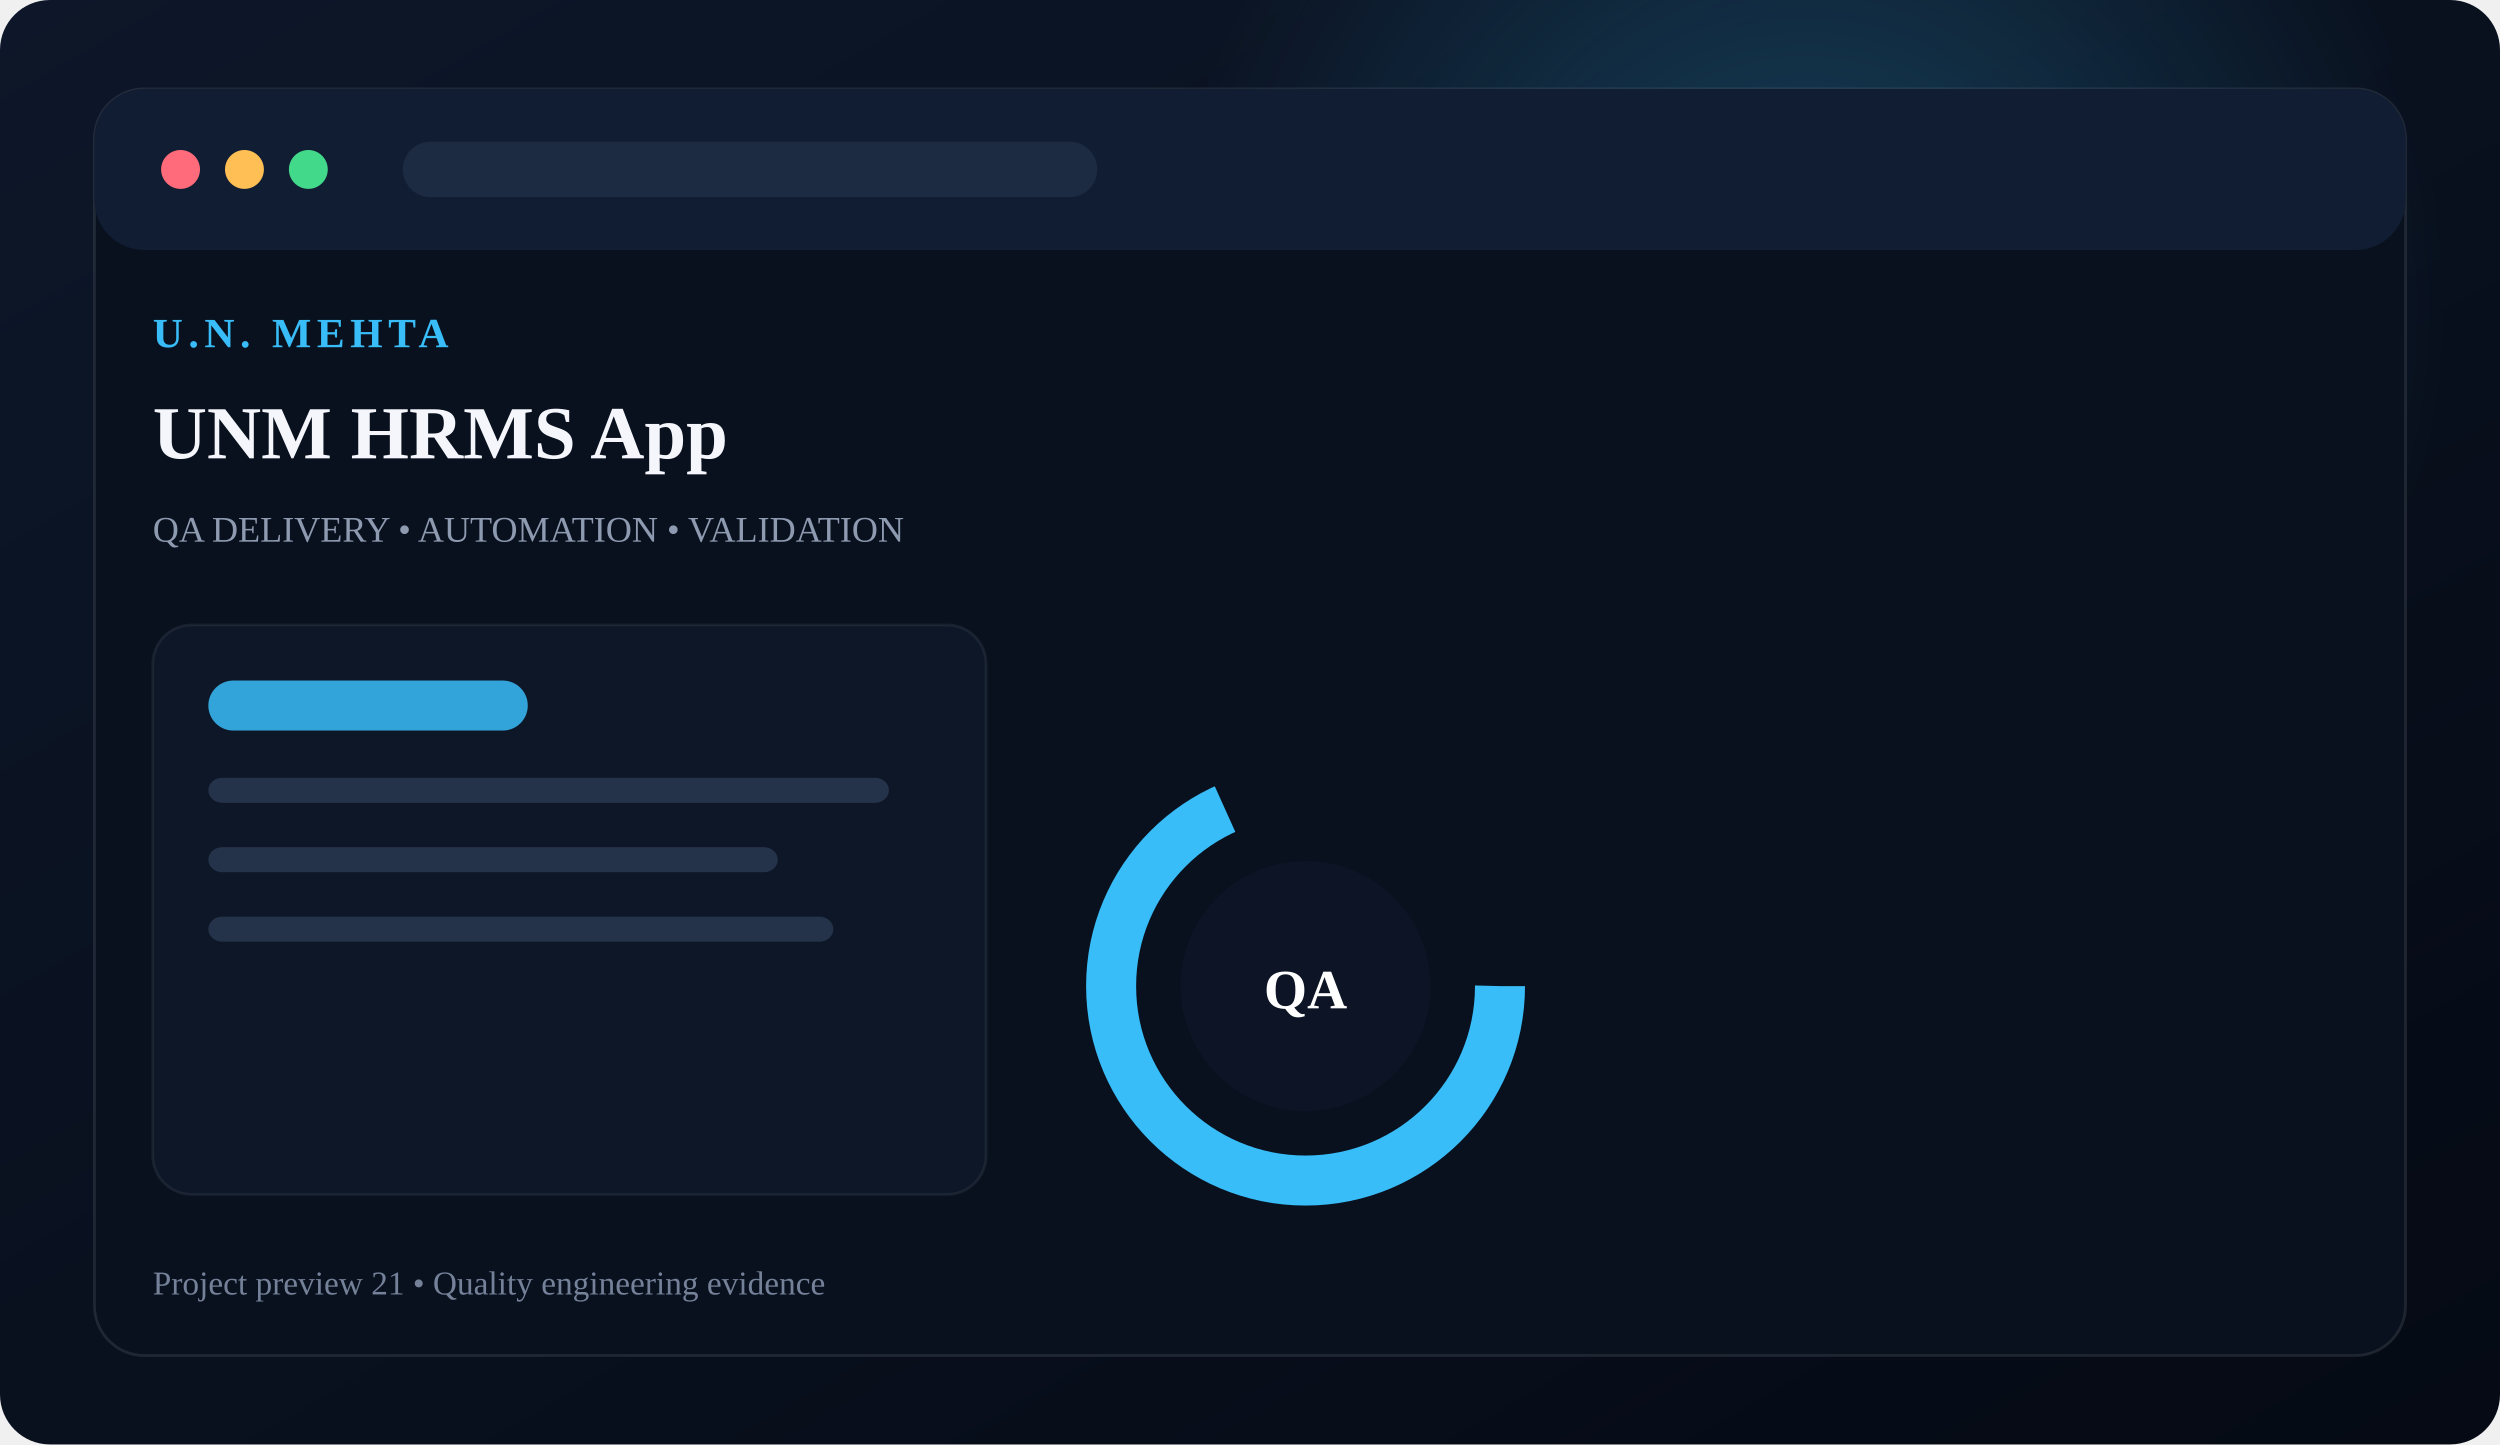
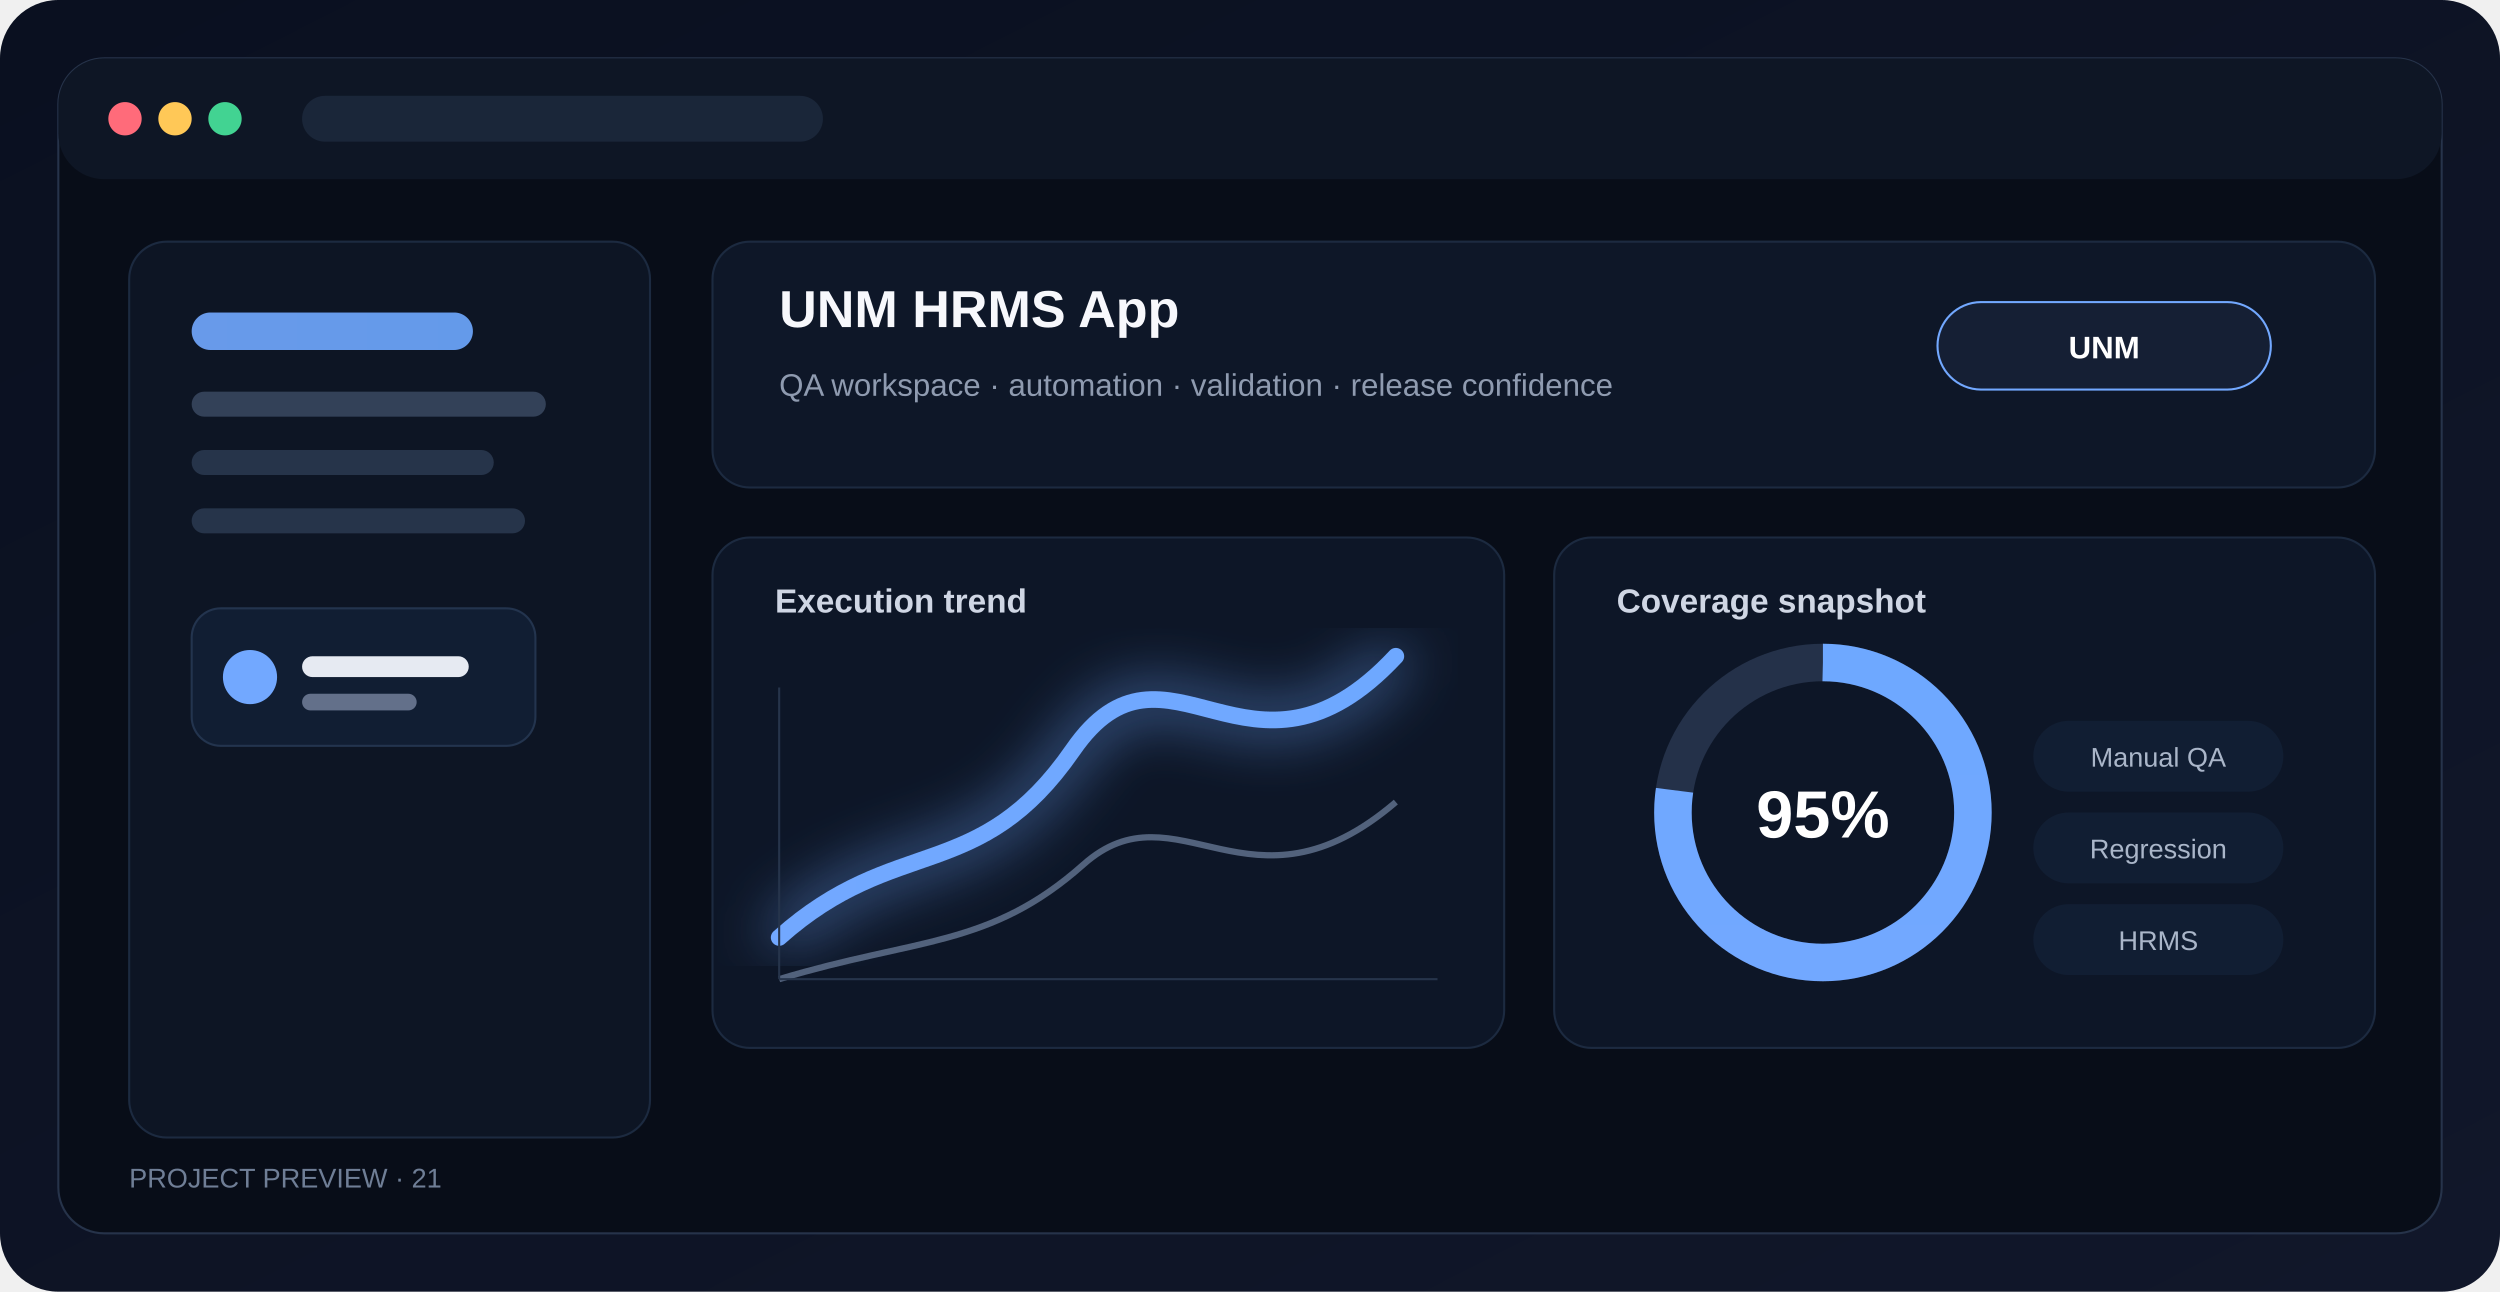
- <svg xmlns="http://www.w3.org/2000/svg" viewBox="0 0 900 520">
+ <svg xmlns="http://www.w3.org/2000/svg" viewBox="0 0 1200 620">
  <defs>
    <linearGradient id="bg" x1="0" y1="0" x2="1" y2="1">
-       <stop offset="0" stop-color="#0d1729" />
-       <stop offset="1" stop-color="#050a14" />
+       <stop stop-color="#0a1020" />
+       <stop offset="1" stop-color="#11172a" />
    </linearGradient>
-     <radialGradient id="g">
-       <stop offset="0" stop-color="#38bdf8" stop-opacity=".28" />
-       <stop offset="1" stop-color="#38bdf8" stop-opacity="0" />
-     </radialGradient>
+     <linearGradient id="a" x1="0" y1="0" x2="1" y2="0">
+       <stop stop-color="#72a8ff" />
+       <stop offset="1" stop-color="#6ea8ff" />
+     </linearGradient>
+     <filter id="glow">
+       <feGaussianBlur stdDeviation="14" result="b" />
+       <feMerge>
+         <feMergeNode in="b" />
+         <feMergeNode in="SourceGraphic" />
+       </feMerge>
+     </filter>
  </defs>
-   <rect width="900" height="520" rx="18" fill="url(#bg)" />
-   <circle cx="650" cy="110" r="230" fill="url(#g)" />
-   <rect x="34" y="32" width="832" height="456" rx="18" fill="#09111f" stroke="#ffffff18" />
-   <rect x="34" y="32" width="832" height="58" rx="18" fill="#111d32" />
-   <circle cx="65" cy="61" r="7" fill="#ff6b7a" />
-   <circle cx="88" cy="61" r="7" fill="#ffbf55" />
-   <circle cx="111" cy="61" r="7" fill="#42d98b" />
-   <rect x="145" y="51" width="250" height="20" rx="10" fill="#1c2a42" />
-   <text x="55" y="125" fill="#38bdf8" font-size="15" font-weight="800" letter-spacing="2">U.N. MEHTA</text>
-   <text x="55" y="165" fill="#f4f6fb" font-size="27" font-weight="800">UNM HRMS App</text>
-   <text x="55" y="195" fill="#8e9ab0" font-size="13">QA DELIVERY • AUTOMATION • VALIDATION</text>
-   <rect x="55" y="225" width="300" height="205" rx="14" fill="#0d1728" stroke="#ffffff10" />
-   <rect x="75" y="245" width="115" height="18" rx="9" fill="#38bdf8" opacity=".85" />
-   <rect x="75" y="280" width="245" height="9" rx="5" fill="#25334a" />
-   <rect x="75" y="305" width="205" height="9" rx="5" fill="#25334a" />
-   <rect x="75" y="330" width="225" height="9" rx="5" fill="#25334a" />
-   <circle cx="470" cy="355" r="70" fill="none" stroke="#38bdf8" stroke-width="18" stroke-dasharray="300 140" />
-   <circle cx="470" cy="355" r="45" fill="#0c1425" />
-   <text x="470" y="363" text-anchor="middle" fill="#fff" font-size="20" font-weight="700">QA</text>
-   <text x="55" y="466" fill="#748198" font-size="12">Project preview 21 • Quality engineering evidence</text>
+   <rect width="1200" height="620" rx="28" fill="url(#bg)" />
+   <rect x="28" y="28" width="1144" height="564" rx="22" fill="#080d18" stroke="#26334a" />
+   <rect x="28" y="28" width="1144" height="58" rx="22" fill="#0e1625" />
+   <circle cx="60" cy="57" r="8" fill="#ff6b7a" />
+   <circle cx="84" cy="57" r="8" fill="#ffc857" />
+   <circle cx="108" cy="57" r="8" fill="#42d392" />
+   <rect x="145" y="46" width="250" height="22" rx="11" fill="#1a2639" />
+   <rect x="62" y="116" width="250" height="430" rx="18" fill="#0d1524" stroke="#1c2a40" />
+   <rect x="92" y="150" width="135" height="18" rx="9" fill="url(#a)" opacity=".9" />
+   <rect x="92" y="188" width="170" height="12" rx="6" fill="#334158" />
+   <rect x="92" y="216" width="145" height="12" rx="6" fill="#26344a" />
+   <rect x="92" y="244" width="160" height="12" rx="6" fill="#26344a" />
+   <rect x="92" y="292" width="165" height="66" rx="14" fill="#111e33" stroke="#23344e" />
+   <circle cx="120" cy="325" r="13" fill="#72a8ff" />
+   <rect x="145" y="315" width="80" height="10" rx="5" fill="#e6eaf2" />
+   <rect x="145" y="333" width="55" height="8" rx="4" fill="#63708a" />
+   <rect x="342" y="116" width="798" height="118" rx="18" fill="#0e1728" stroke="#1c2a40" />
+   <text x="374" y="157" fill="#f7f8fc" font-family="Arial, sans-serif" font-size="25" font-weight="700">UNM HRMS App</text>
+   <text x="374" y="190" fill="#8f9bb0" font-family="Arial, sans-serif" font-size="15">QA workspace · automation · validation · release confidence</text>
+   <rect x="930" y="145" width="160" height="42" rx="21" fill="#151f34" stroke="#72a8ff" />
+   <text x="1010" y="172" text-anchor="middle" fill="#fff" font-family="Arial, sans-serif" font-size="15" font-weight="700">UNM</text>
+   <rect x="342" y="258" width="380" height="245" rx="18" fill="#0d1627" stroke="#1c2a40" />
+   <text x="372" y="294" fill="#cfd6e4" font-family="Arial, sans-serif" font-size="16" font-weight="700">Execution trend</text>
+   <path d="M374 450 C430 400,470 425,515 360 S600 390,670 315" fill="none" stroke="url(#a)" stroke-width="8" stroke-linecap="round" filter="url(#glow)" />
+   <path d="M374 470 C440 450,475 455,520 415 S600 445,670 385" fill="none" stroke="#52627c" stroke-width="3" />
+   <line x1="374" y1="470" x2="690" y2="470" stroke="#26344b" />
+   <line x1="374" y1="330" x2="374" y2="470" stroke="#26344b" />
+   <rect x="746" y="258" width="394" height="245" rx="18" fill="#0d1627" stroke="#1c2a40" />
+   <text x="776" y="294" fill="#cfd6e4" font-family="Arial, sans-serif" font-size="16" font-weight="700">Coverage snapshot</text>
+   <circle cx="875" cy="390" r="72" fill="none" stroke="#243149" stroke-width="18" />
+   <circle cx="875" cy="390" r="72" fill="none" stroke="url(#a)" stroke-width="18" stroke-dasharray="350 452" transform="rotate(-90 875 390)" />
+   <text x="875" y="402" text-anchor="middle" fill="#fff" font-family="Arial, sans-serif" font-size="32" font-weight="800">95%</text>
+   <rect x="976" y="346" width="120" height="34" rx="17" fill="#111e33" />
+   <text x="1036" y="368" text-anchor="middle" fill="#aab6c9" font-family="Arial, sans-serif" font-size="13">Manual QA</text>
+   <rect x="976" y="390" width="120" height="34" rx="17" fill="#111e33" />
+   <text x="1036" y="412" text-anchor="middle" fill="#aab6c9" font-family="Arial, sans-serif" font-size="13">Regression</text>
+   <rect x="976" y="434" width="120" height="34" rx="17" fill="#111e33" />
+   <text x="1036" y="456" text-anchor="middle" fill="#aab6c9" font-family="Arial, sans-serif" font-size="13">HRMS</text>
+   <text x="62" y="570" fill="#6f7e96" font-family="Arial, sans-serif" font-size="13">PROJECT PREVIEW · 21</text>
</svg>
